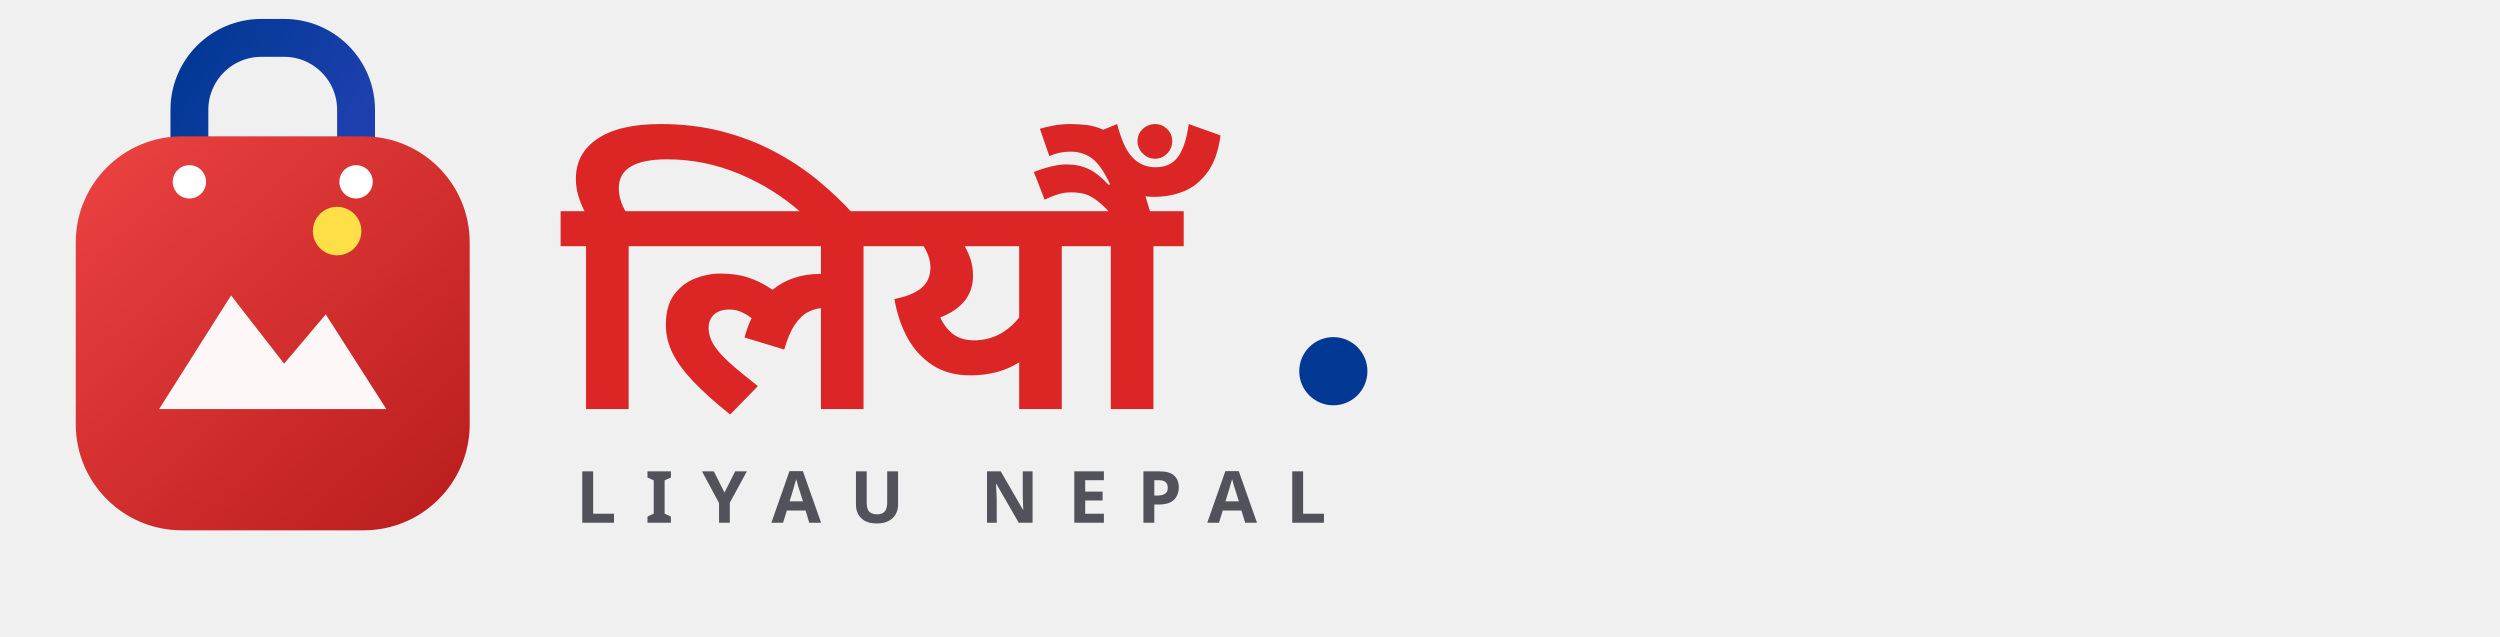
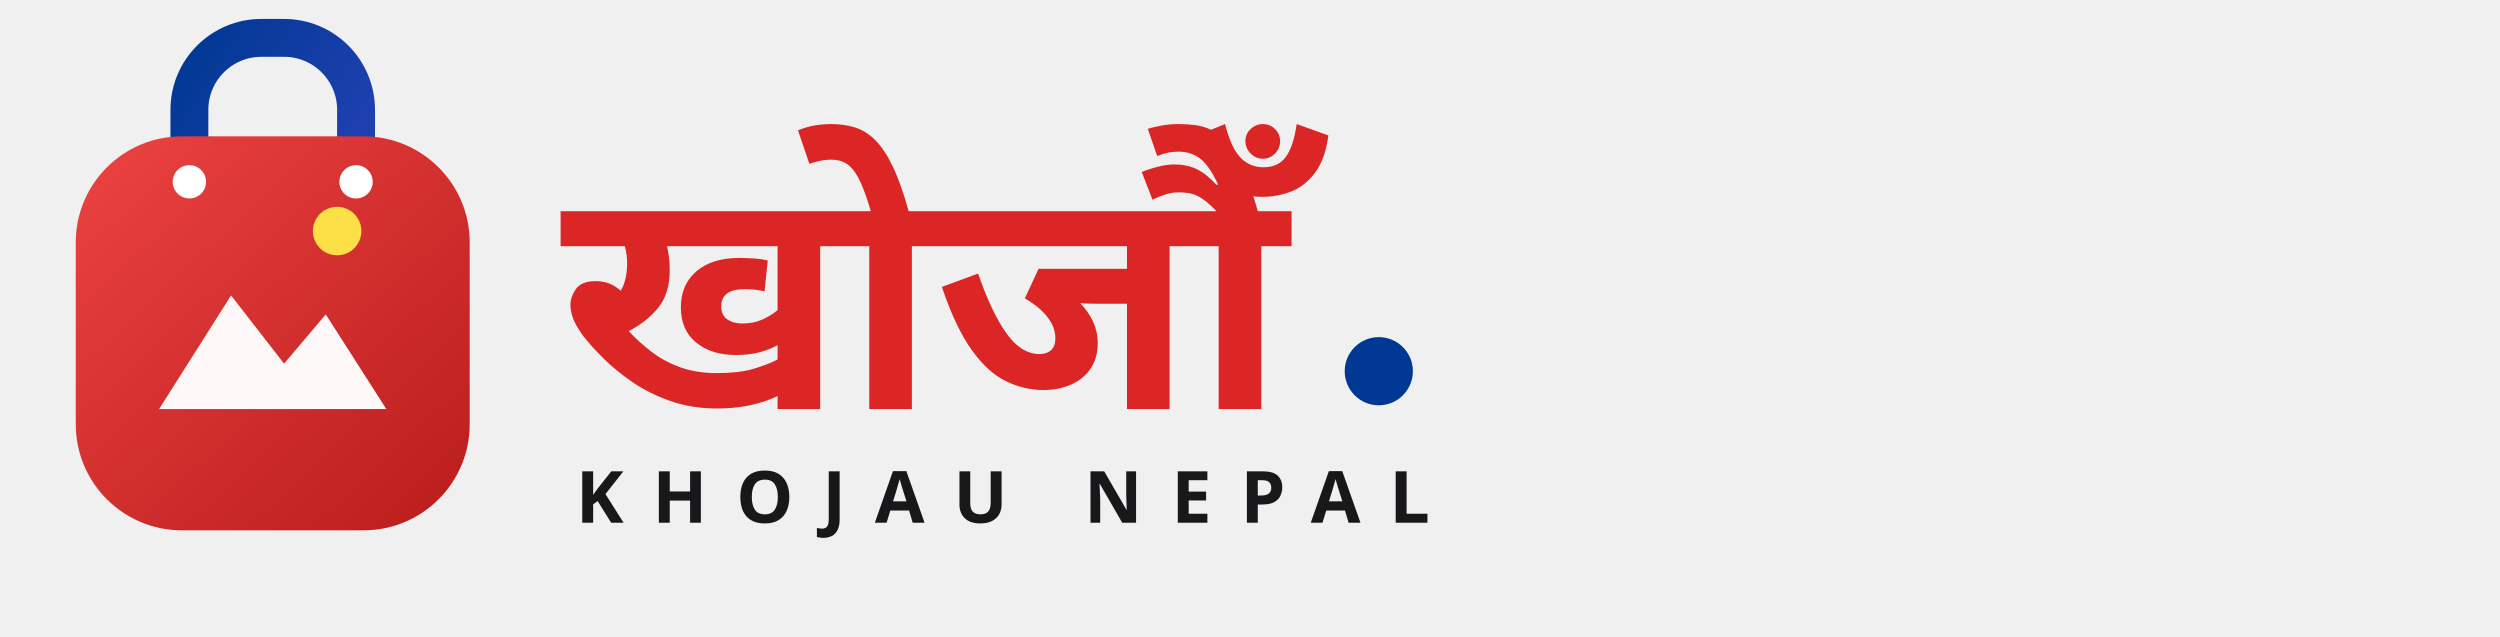
<svg xmlns="http://www.w3.org/2000/svg" viewBox="0 0 330 84" width="330" height="84" fill="none">
  <defs>
-     <linearGradient id="liyauBagGrad" x1="10" y1="14" x2="62" y2="70" gradientUnits="userSpaceOnUse">
+     <linearGradient id="khojauBagGrad" x1="10" y1="14" x2="62" y2="70" gradientUnits="userSpaceOnUse">
      <stop offset="0%" stop-color="#EF4444" />
      <stop offset="100%" stop-color="#B91C1C" />
    </linearGradient>
-     <linearGradient id="liyauHandleGrad" x1="25" y1="4" x2="47" y2="18" gradientUnits="userSpaceOnUse">
+     <linearGradient id="khojauHandleGrad" x1="25" y1="4" x2="47" y2="18" gradientUnits="userSpaceOnUse">
      <stop offset="0%" stop-color="#003893" />
      <stop offset="100%" stop-color="#1E40AF" />
    </linearGradient>
  </defs>
  <g>
-     <path d="M25 20V14.5C25 9.253 29.253 5 34.5 5H37.5C42.747 5 47 9.253 47 14.5V20" stroke="url(#liyauHandleGrad)" stroke-width="5" stroke-linecap="round" />
-     <rect x="10" y="18" width="52" height="52" rx="14" fill="url(#liyauBagGrad)" />
+     <path d="M25 20V14.5C25 9.253 29.253 5 34.5 5H37.5C42.747 5 47 9.253 47 14.5V20" stroke="url(#khojauHandleGrad)" stroke-width="5" stroke-linecap="round" />
+     <rect x="10" y="18" width="52" height="52" rx="14" fill="url(#khojauBagGrad)" />
    <path d="M21 54L30.5 39L37.5 48L43 41.5L51 54H21Z" fill="white" fill-opacity="0.96" />
    <circle cx="44.5" cy="30.5" r="3.2" fill="#FDE047" />
    <circle cx="25" cy="24" r="2.2" fill="white" />
    <circle cx="47" cy="24" r="2.2" fill="white" />
    <text x="74" y="54" font-family="'Plus Jakarta Sans', 'Mukta', 'Noto Sans Devanagari', 'Hind', system-ui, sans-serif" font-size="42" font-weight="900" fill="#DC2626" letter-spacing="-0.5">
-       लियौँ
+       खोजौँ
    </text>
-     <circle cx="176" cy="49" r="4.5" fill="#003893" />
-     <text x="76" y="69" font-family="'Plus Jakarta Sans', 'Outfit', system-ui, sans-serif" font-size="9.5" font-weight="800" fill="#52525B" letter-spacing="3.8">
-       LIYAU NEPAL
+     <circle cx="182" cy="49" r="4.5" fill="#003893" />
+     <text x="76" y="69" font-family="'Plus Jakarta Sans', 'Outfit', system-ui, sans-serif" font-size="9.5" font-weight="800" fill="#18181B" letter-spacing="3.8">
+       KHOJAU NEPAL
    </text>
  </g>
</svg>
